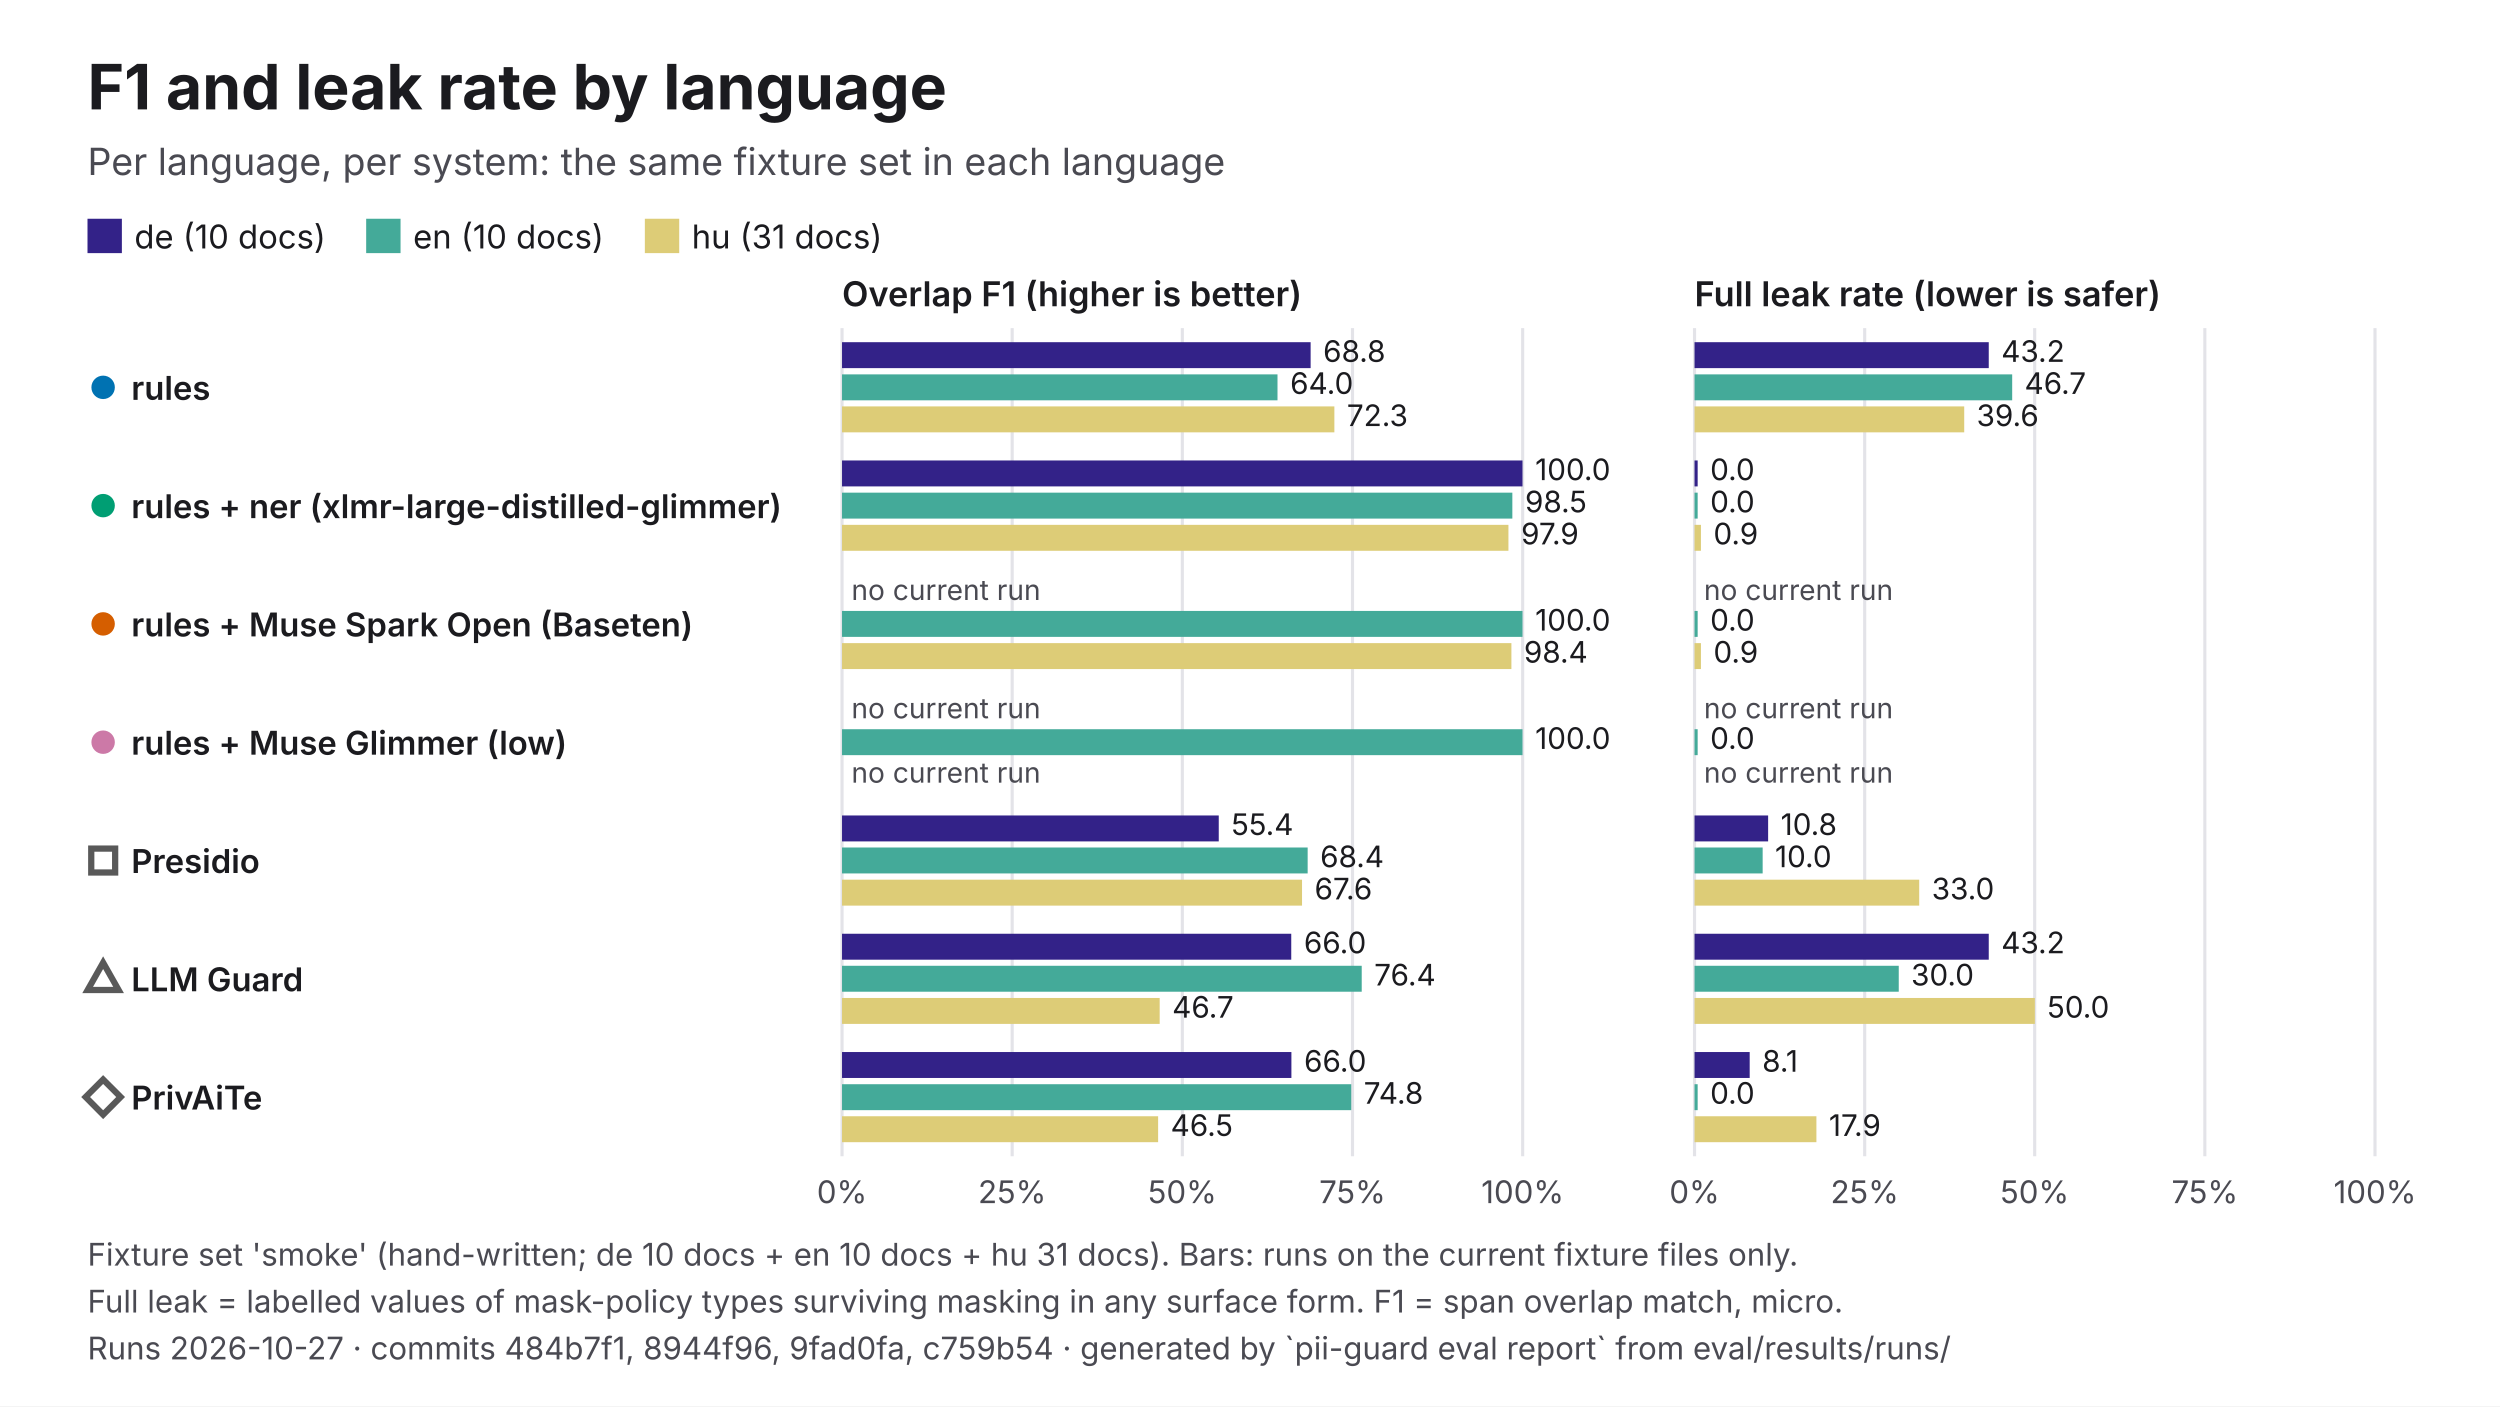
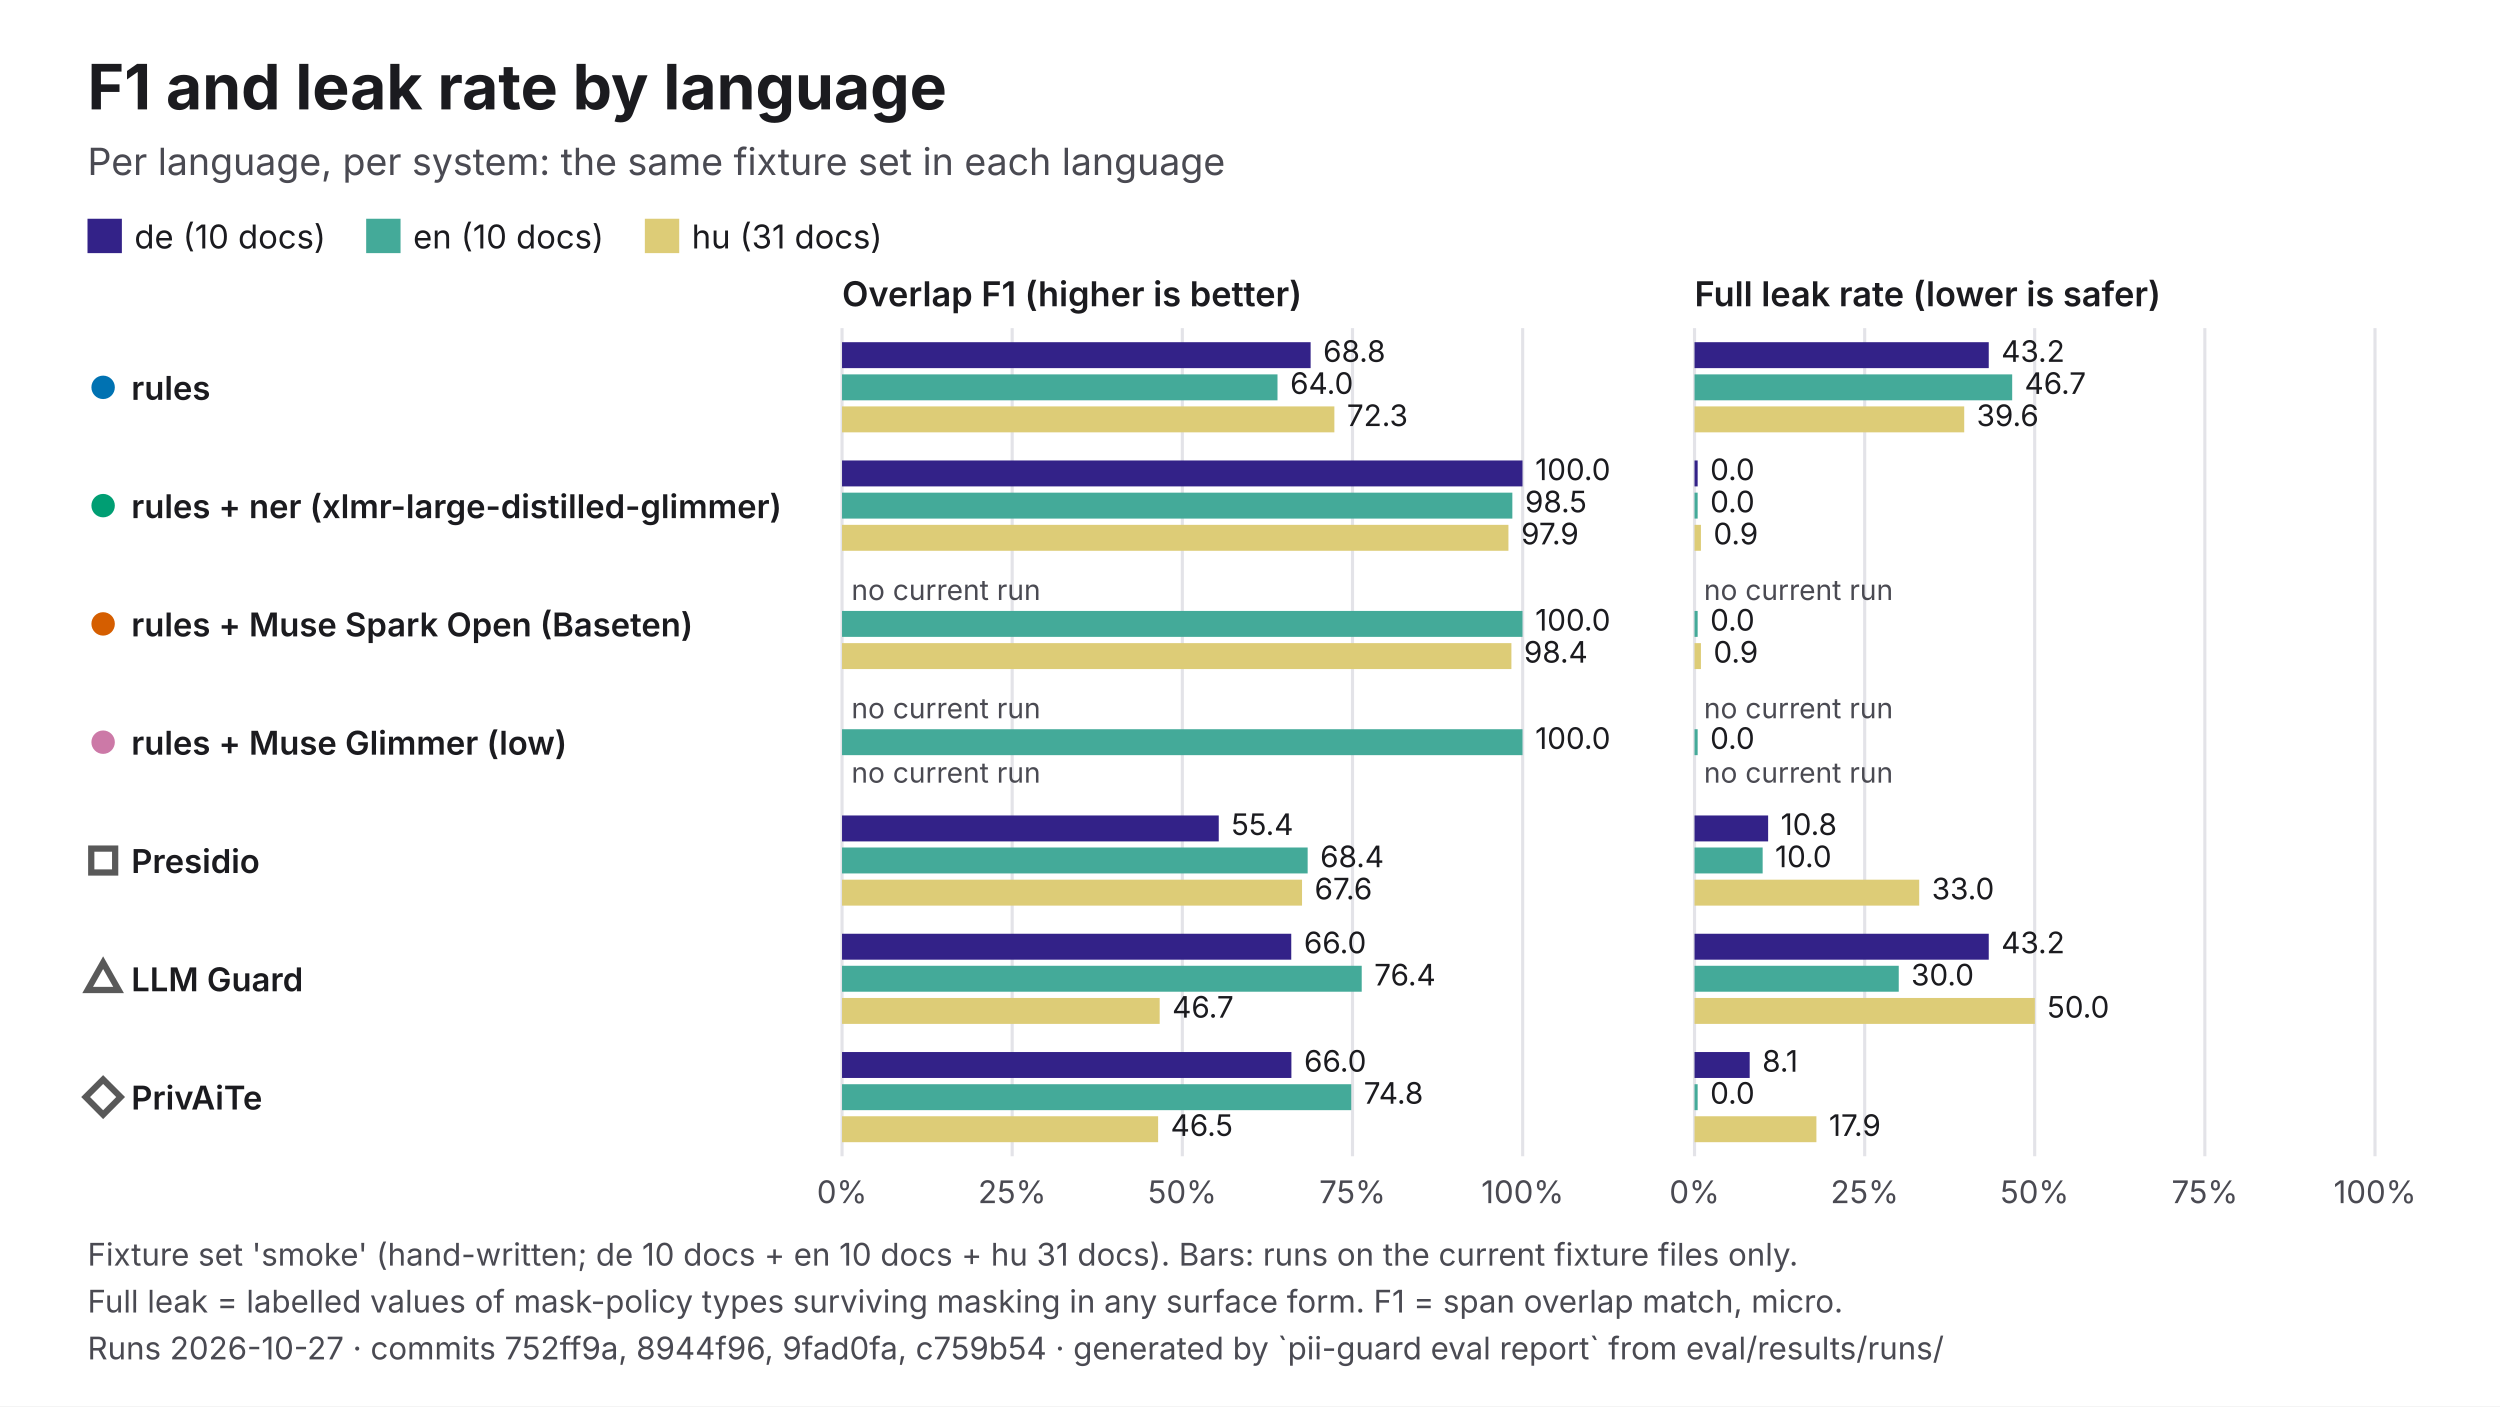
<svg xmlns="http://www.w3.org/2000/svg" viewBox="0 0 1600 900" width="1600" height="900" role="img" aria-labelledby="t d" font-family="Inter, 'Helvetica Neue', Helvetica, Arial, sans-serif">
  <rect width="1600" height="900" fill="#FFFFFF" />
  <text x="56" y="70" font-size="40" fill="#1B1B1F" font-weight="700">F1 and leak rate by language</text>
  <text x="56" y="112" font-size="24" fill="#4A4A52">Per language, per system: the same fixture set in each language</text>
  <rect x="56" y="140" width="22" height="22" fill="#332288" />
  <text x="86" y="159" font-size="21" fill="#1B1B1F">de (10 docs)</text>
  <rect x="234.35" y="140" width="22" height="22" fill="#44AA99" />
  <text x="264.4" y="159" font-size="21" fill="#1B1B1F">en (10 docs)</text>
  <rect x="412.7" y="140" width="22" height="22" fill="#DDCC77" />
  <text x="442.7" y="159" font-size="21" fill="#1B1B1F">hu (31 docs)</text>
  <text x="538.9" y="196" font-size="22" fill="#1B1B1F" font-weight="600">Overlap F1 (higher is better)</text>
  <line x1="538.9" y1="210" x2="538.9" y2="740" stroke="#E3E3E8" stroke-width="2" />
  <text x="538.9" y="770" font-size="20" fill="#4A4A52" text-anchor="middle">0%</text>
  <line x1="647.8" y1="210" x2="647.8" y2="740" stroke="#E3E3E8" stroke-width="2" />
  <text x="647.8" y="770" font-size="20" fill="#4A4A52" text-anchor="middle">25%</text>
  <line x1="756.7" y1="210" x2="756.7" y2="740" stroke="#E3E3E8" stroke-width="2" />
  <text x="756.7" y="770" font-size="20" fill="#4A4A52" text-anchor="middle">50%</text>
  <line x1="865.6" y1="210" x2="865.6" y2="740" stroke="#E3E3E8" stroke-width="2" />
  <text x="865.6" y="770" font-size="20" fill="#4A4A52" text-anchor="middle">75%</text>
  <line x1="974.5" y1="210" x2="974.5" y2="740" stroke="#E3E3E8" stroke-width="2" />
  <text x="974.5" y="770" font-size="20" fill="#4A4A52" text-anchor="middle">100%</text>
  <text x="1084.5" y="196" font-size="22" fill="#1B1B1F" font-weight="600">Full leak rate (lower is safer)</text>
  <line x1="1084.5" y1="210" x2="1084.5" y2="740" stroke="#E3E3E8" stroke-width="2" />
  <text x="1084.5" y="770" font-size="20" fill="#4A4A52" text-anchor="middle">0%</text>
  <line x1="1193.4" y1="210" x2="1193.4" y2="740" stroke="#E3E3E8" stroke-width="2" />
  <text x="1193.4" y="770" font-size="20" fill="#4A4A52" text-anchor="middle">25%</text>
  <line x1="1302.2" y1="210" x2="1302.2" y2="740" stroke="#E3E3E8" stroke-width="2" />
  <text x="1302.2" y="770" font-size="20" fill="#4A4A52" text-anchor="middle">50%</text>
  <line x1="1411.1" y1="210" x2="1411.1" y2="740" stroke="#E3E3E8" stroke-width="2" />
  <text x="1411.1" y="770" font-size="20" fill="#4A4A52" text-anchor="middle">75%</text>
  <line x1="1520" y1="210" x2="1520" y2="740" stroke="#E3E3E8" stroke-width="2" />
  <text x="1520" y="770" font-size="20" fill="#4A4A52" text-anchor="middle">100%</text>
  <circle cx="66" cy="247.9" r="9" fill="#0072B2" stroke="#FFFFFF" stroke-width="3" />
  <text x="84" y="255.9" font-size="21" fill="#1B1B1F" font-weight="600">rules</text>
  <rect x="538.9" y="219" width="299.9" height="16.6" fill="#332288" />
  <text x="846.8" y="231.6" font-size="19" fill="#1B1B1F">68.8</text>
  <rect x="1084.5" y="219" width="188.3" height="16.6" fill="#332288" />
  <text x="1280.8" y="231.6" font-size="19" fill="#1B1B1F">43.2</text>
  <rect x="538.9" y="239.6" width="278.7" height="16.6" fill="#44AA99" />
  <text x="825.7" y="252.1" font-size="19" fill="#1B1B1F">64.0</text>
  <rect x="1084.5" y="239.6" width="203.3" height="16.6" fill="#44AA99" />
  <text x="1295.7" y="252.1" font-size="19" fill="#1B1B1F">46.7</text>
  <rect x="538.9" y="260.1" width="315.1" height="16.6" fill="#DDCC77" />
  <text x="862" y="272.7" font-size="19" fill="#1B1B1F">72.3</text>
  <rect x="1084.5" y="260.1" width="172.6" height="16.6" fill="#DDCC77" />
  <text x="1265" y="272.7" font-size="19" fill="#1B1B1F">39.6</text>
  <circle cx="66" cy="323.6" r="9" fill="#009E73" stroke="#FFFFFF" stroke-width="3" />
  <text x="84" y="331.6" font-size="21" fill="#1B1B1F" font-weight="600">rules + ner (xlmr-large-distilled-glimmer)</text>
  <rect x="538.9" y="294.7" width="435.5" height="16.6" fill="#332288" />
  <text x="982.5" y="307.3" font-size="19" fill="#1B1B1F">100.0</text>
  <rect x="1084.5" y="294.7" width="2" height="16.6" fill="#332288" />
  <text x="1094.5" y="307.3" font-size="19" fill="#1B1B1F">0.0</text>
  <rect x="538.9" y="315.3" width="429" height="16.6" fill="#44AA99" />
  <text x="976" y="327.9" font-size="19" fill="#1B1B1F">98.5</text>
  <rect x="1084.5" y="315.3" width="2" height="16.6" fill="#44AA99" />
  <text x="1094.5" y="327.9" font-size="19" fill="#1B1B1F">0.0</text>
  <rect x="538.9" y="335.9" width="426.5" height="16.6" fill="#DDCC77" />
  <text x="973.5" y="348.4" font-size="19" fill="#1B1B1F">97.9</text>
  <rect x="1084.5" y="335.9" width="4.1" height="16.6" fill="#DDCC77" />
  <text x="1096.6" y="348.4" font-size="19" fill="#1B1B1F">0.9</text>
  <circle cx="66" cy="399.3" r="9" fill="#D55E00" stroke="#FFFFFF" stroke-width="3" />
  <text x="84" y="407.3" font-size="21" fill="#1B1B1F" font-weight="600">rules + Muse Spark Open (Baseten)</text>
  <text x="544.9" y="384" font-size="18" fill="#4A4A52">no current run</text>
  <text x="1090.5" y="384" font-size="18" fill="#4A4A52">no current run</text>
  <rect x="538.9" y="391" width="435.5" height="16.6" fill="#44AA99" />
  <text x="982.5" y="403.6" font-size="19" fill="#1B1B1F">100.0</text>
  <rect x="1084.5" y="391" width="2" height="16.6" fill="#44AA99" />
  <text x="1094.5" y="403.6" font-size="19" fill="#1B1B1F">0.0</text>
  <rect x="538.9" y="411.6" width="428.4" height="16.6" fill="#DDCC77" />
  <text x="975.3" y="424.1" font-size="19" fill="#1B1B1F">98.4</text>
  <rect x="1084.5" y="411.6" width="4.1" height="16.6" fill="#DDCC77" />
  <text x="1096.6" y="424.1" font-size="19" fill="#1B1B1F">0.9</text>
  <circle cx="66" cy="475" r="9" fill="#CC79A7" stroke="#FFFFFF" stroke-width="3" />
  <text x="84" y="483" font-size="21" fill="#1B1B1F" font-weight="600">rules + Muse Glimmer (low)</text>
  <text x="544.9" y="459.7" font-size="18" fill="#4A4A52">no current run</text>
  <text x="1090.5" y="459.7" font-size="18" fill="#4A4A52">no current run</text>
  <rect x="538.9" y="466.7" width="435.5" height="16.6" fill="#44AA99" />
  <text x="982.5" y="479.3" font-size="19" fill="#1B1B1F">100.0</text>
  <rect x="1084.5" y="466.7" width="2" height="16.6" fill="#44AA99" />
  <text x="1094.5" y="479.3" font-size="19" fill="#1B1B1F">0.0</text>
  <text x="544.9" y="500.9" font-size="18" fill="#4A4A52">no current run</text>
  <text x="1090.5" y="500.9" font-size="18" fill="#4A4A52">no current run</text>
  <rect x="58.4" y="543.1" width="15.3" height="15.3" fill="#FFFFFF" stroke="#595959" stroke-width="4" />
  <text x="84" y="558.7" font-size="21" fill="#1B1B1F" font-weight="600">Presidio</text>
  <rect x="538.9" y="521.9" width="241.1" height="16.6" fill="#332288" />
  <text x="788" y="534.4" font-size="19" fill="#1B1B1F">55.4</text>
  <rect x="1084.5" y="521.9" width="47.1" height="16.6" fill="#332288" />
  <text x="1139.6" y="534.4" font-size="19" fill="#1B1B1F">10.8</text>
  <rect x="538.9" y="542.4" width="298" height="16.6" fill="#44AA99" />
  <text x="844.9" y="555" font-size="19" fill="#1B1B1F">68.4</text>
  <rect x="1084.5" y="542.4" width="43.6" height="16.6" fill="#44AA99" />
  <text x="1136" y="555" font-size="19" fill="#1B1B1F">10.0</text>
  <rect x="538.9" y="563" width="294.4" height="16.6" fill="#DDCC77" />
  <text x="841.3" y="575.6" font-size="19" fill="#1B1B1F">67.6</text>
  <rect x="1084.5" y="563" width="143.8" height="16.6" fill="#DDCC77" />
  <text x="1236.3" y="575.6" font-size="19" fill="#1B1B1F">33.0</text>
  <polygon points="66,616.1 75.9,633.6 56.1,633.6" fill="#FFFFFF" stroke="#595959" stroke-width="4" />
  <text x="84" y="634.4" font-size="21" fill="#1B1B1F" font-weight="600">LLM Guard</text>
  <rect x="538.9" y="597.6" width="287.5" height="16.6" fill="#332288" />
  <text x="834.5" y="610.1" font-size="19" fill="#1B1B1F">66.0</text>
  <rect x="1084.5" y="597.6" width="188.3" height="16.6" fill="#332288" />
  <text x="1280.8" y="610.1" font-size="19" fill="#1B1B1F">43.2</text>
  <rect x="538.9" y="618.1" width="332.6" height="16.6" fill="#44AA99" />
  <text x="879.5" y="630.7" font-size="19" fill="#1B1B1F">76.4</text>
  <rect x="1084.5" y="618.1" width="130.7" height="16.6" fill="#44AA99" />
  <text x="1223.1" y="630.7" font-size="19" fill="#1B1B1F">30.0</text>
  <rect x="538.9" y="638.7" width="203.3" height="16.6" fill="#DDCC77" />
  <text x="750.2" y="651.3" font-size="19" fill="#1B1B1F">46.7</text>
  <rect x="1084.5" y="638.7" width="217.8" height="16.6" fill="#DDCC77" />
  <text x="1310.2" y="651.3" font-size="19" fill="#1B1B1F">50.0</text>
  <polygon points="66,690.9 77.2,702.1 66,713.4 54.8,702.1" fill="#FFFFFF" stroke="#595959" stroke-width="4" />
  <text x="84" y="710.1" font-size="21" fill="#1B1B1F" font-weight="600">PrivAiTe</text>
  <rect x="538.9" y="673.3" width="287.6" height="16.6" fill="#332288" />
  <text x="834.6" y="685.9" font-size="19" fill="#1B1B1F">66.0</text>
  <rect x="1084.5" y="673.3" width="35.3" height="16.6" fill="#332288" />
  <text x="1127.8" y="685.9" font-size="19" fill="#1B1B1F">8.1</text>
  <rect x="538.9" y="693.9" width="325.9" height="16.6" fill="#44AA99" />
  <text x="872.8" y="706.4" font-size="19" fill="#1B1B1F">74.8</text>
  <rect x="1084.5" y="693.9" width="2" height="16.6" fill="#44AA99" />
  <text x="1094.5" y="706.4" font-size="19" fill="#1B1B1F">0.0</text>
  <rect x="538.9" y="714.4" width="202.3" height="16.6" fill="#DDCC77" />
  <text x="749.2" y="727" font-size="19" fill="#1B1B1F">46.5</text>
  <rect x="1084.5" y="714.4" width="78" height="16.6" fill="#DDCC77" />
  <text x="1170.5" y="727" font-size="19" fill="#1B1B1F">17.9</text>
  <text x="56" y="810" font-size="20" fill="#4A4A52">Fixture set 'smoke' (hand-written; de 10 docs + en 10 docs + hu 31 docs). Bars: runs on the current fixture files only.</text>
  <text x="56" y="840" font-size="20" fill="#4A4A52">Full leak = labelled values of mask-policy types surviving masking in any surface form. F1 = span overlap match, micro.</text>
-   <text x="56" y="870" font-size="20" fill="#4A4A52">Runs 2026-10-27 · commits 484b7f1, 8944f96, 9fad0fa, c759b54 · generated by `pii-guard eval report` from eval/results/runs/</text>
+   <text x="56" y="870" font-size="20" fill="#4A4A52">Runs 2026-10-27 · commits 752ff9a, 8944f96, 9fad0fa, c759b54 · generated by `pii-guard eval report` from eval/results/runs/</text>
</svg>
